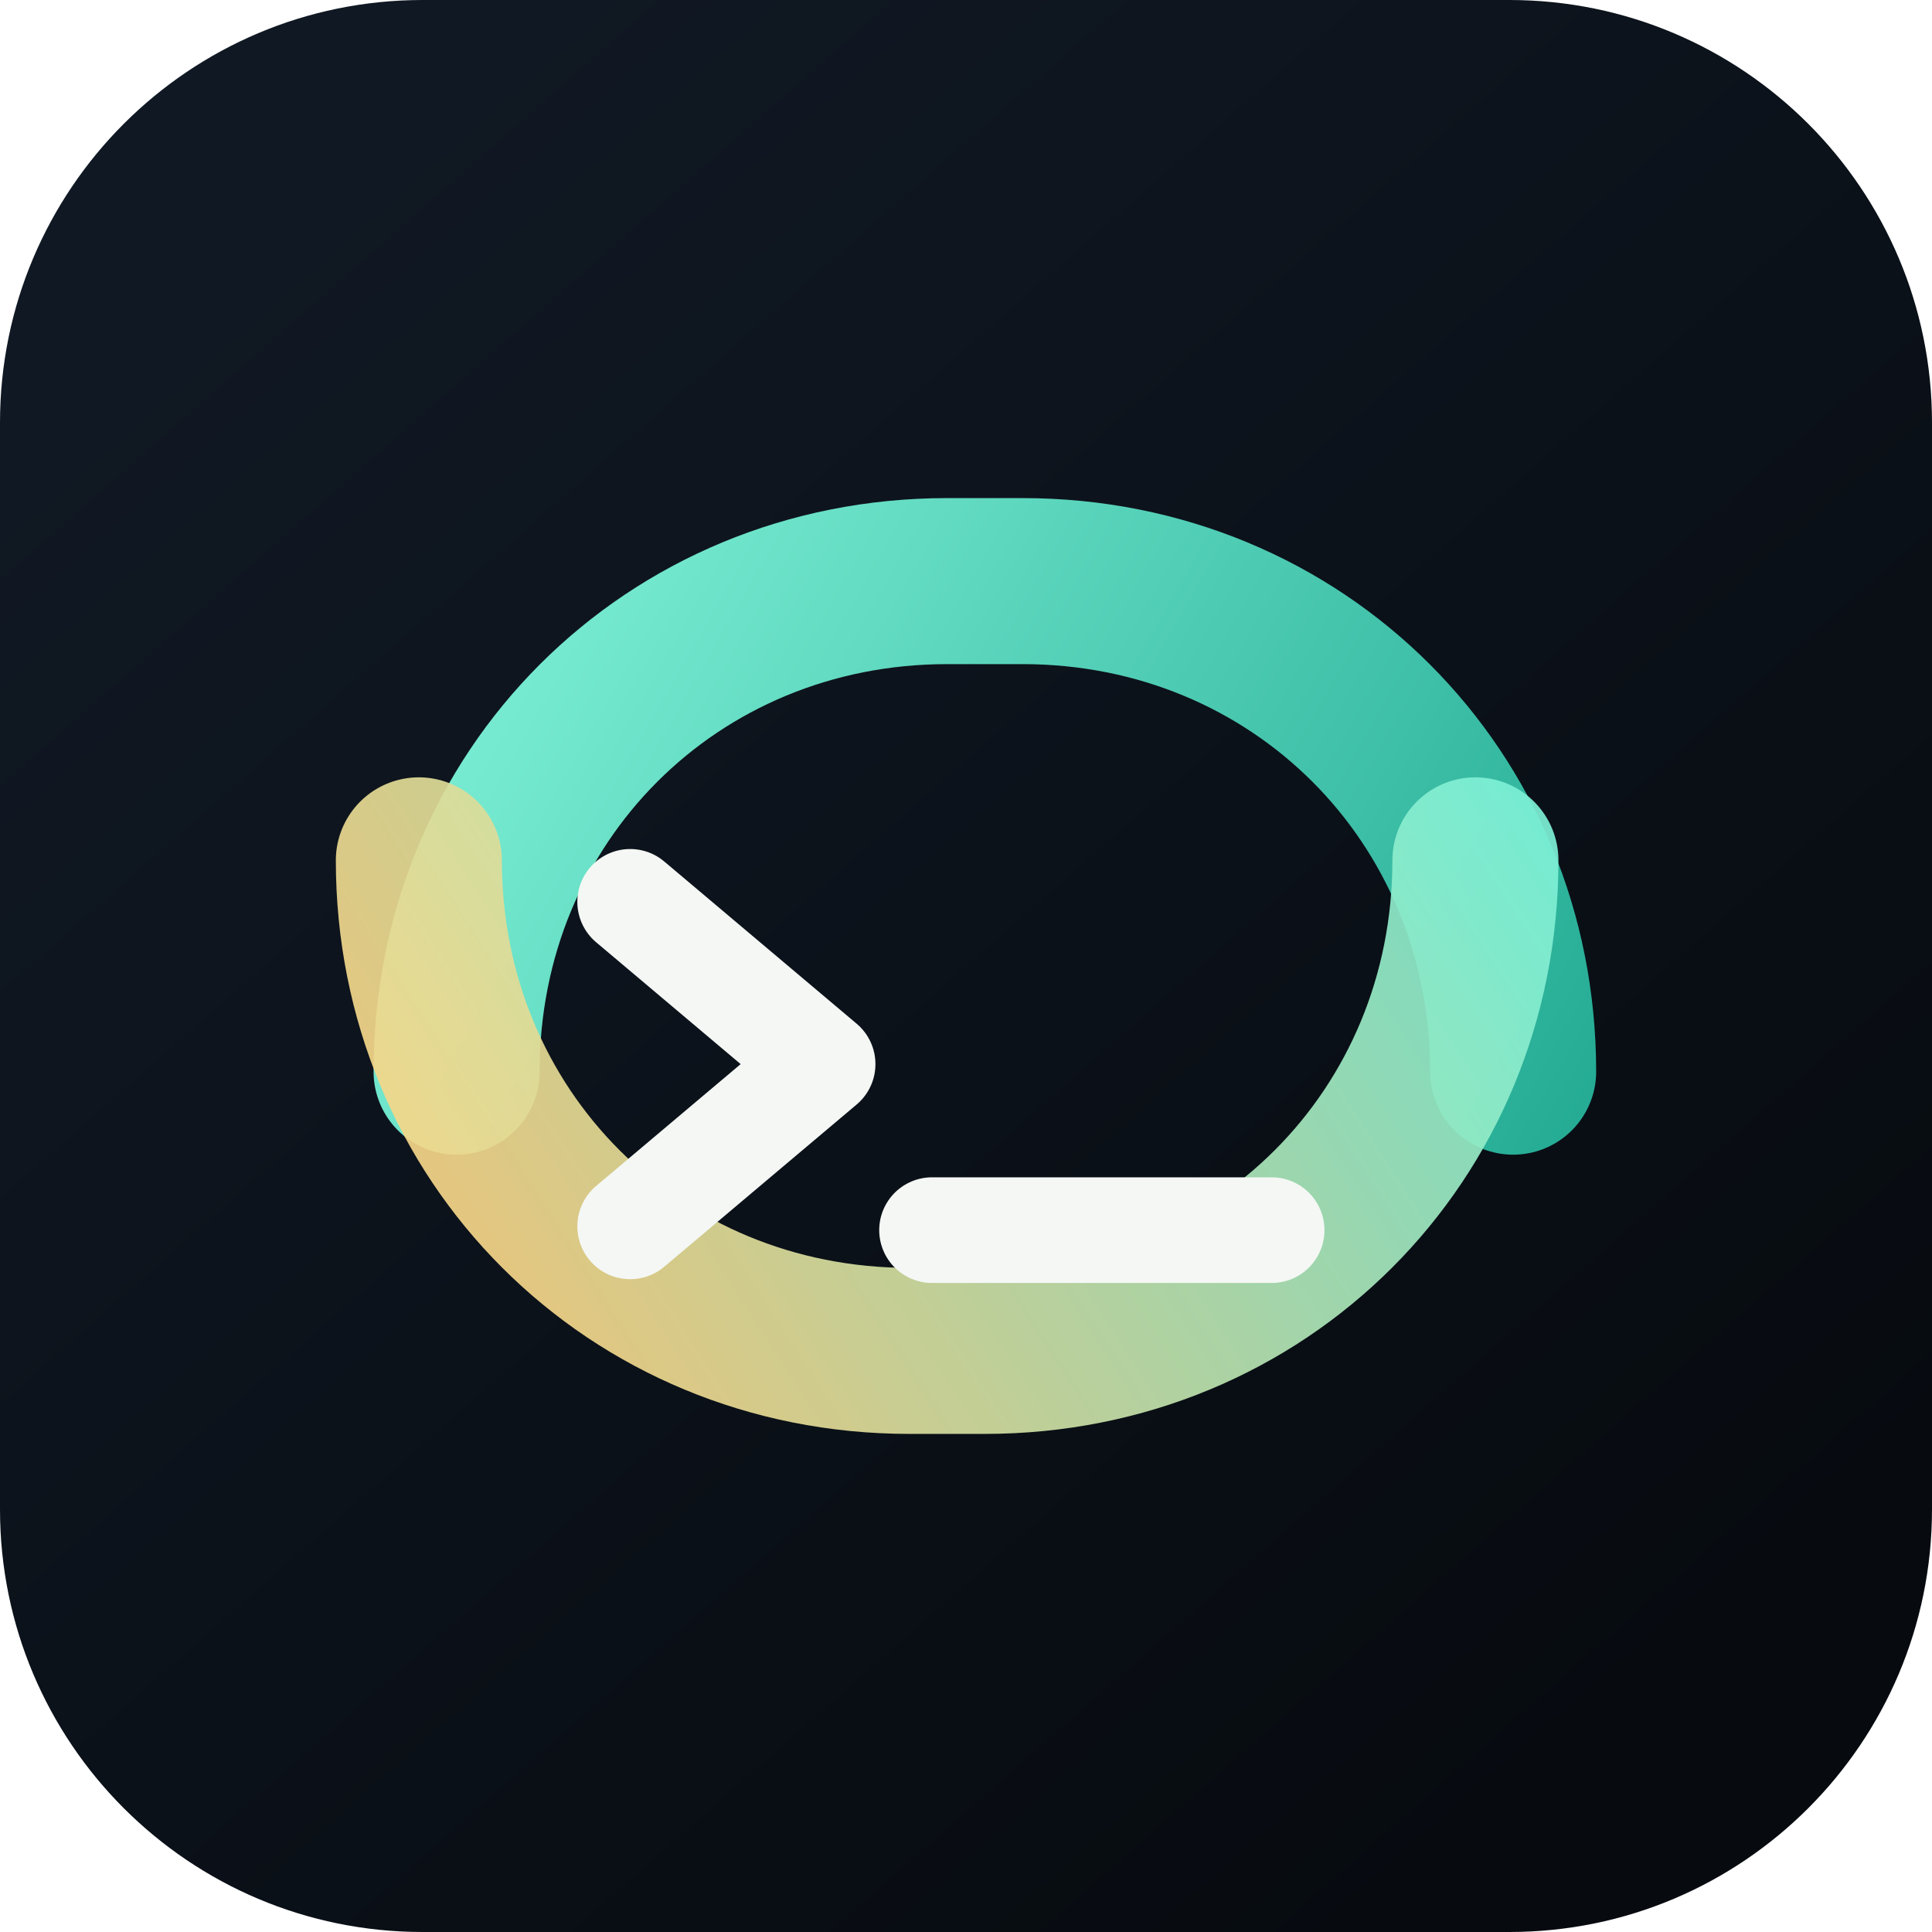
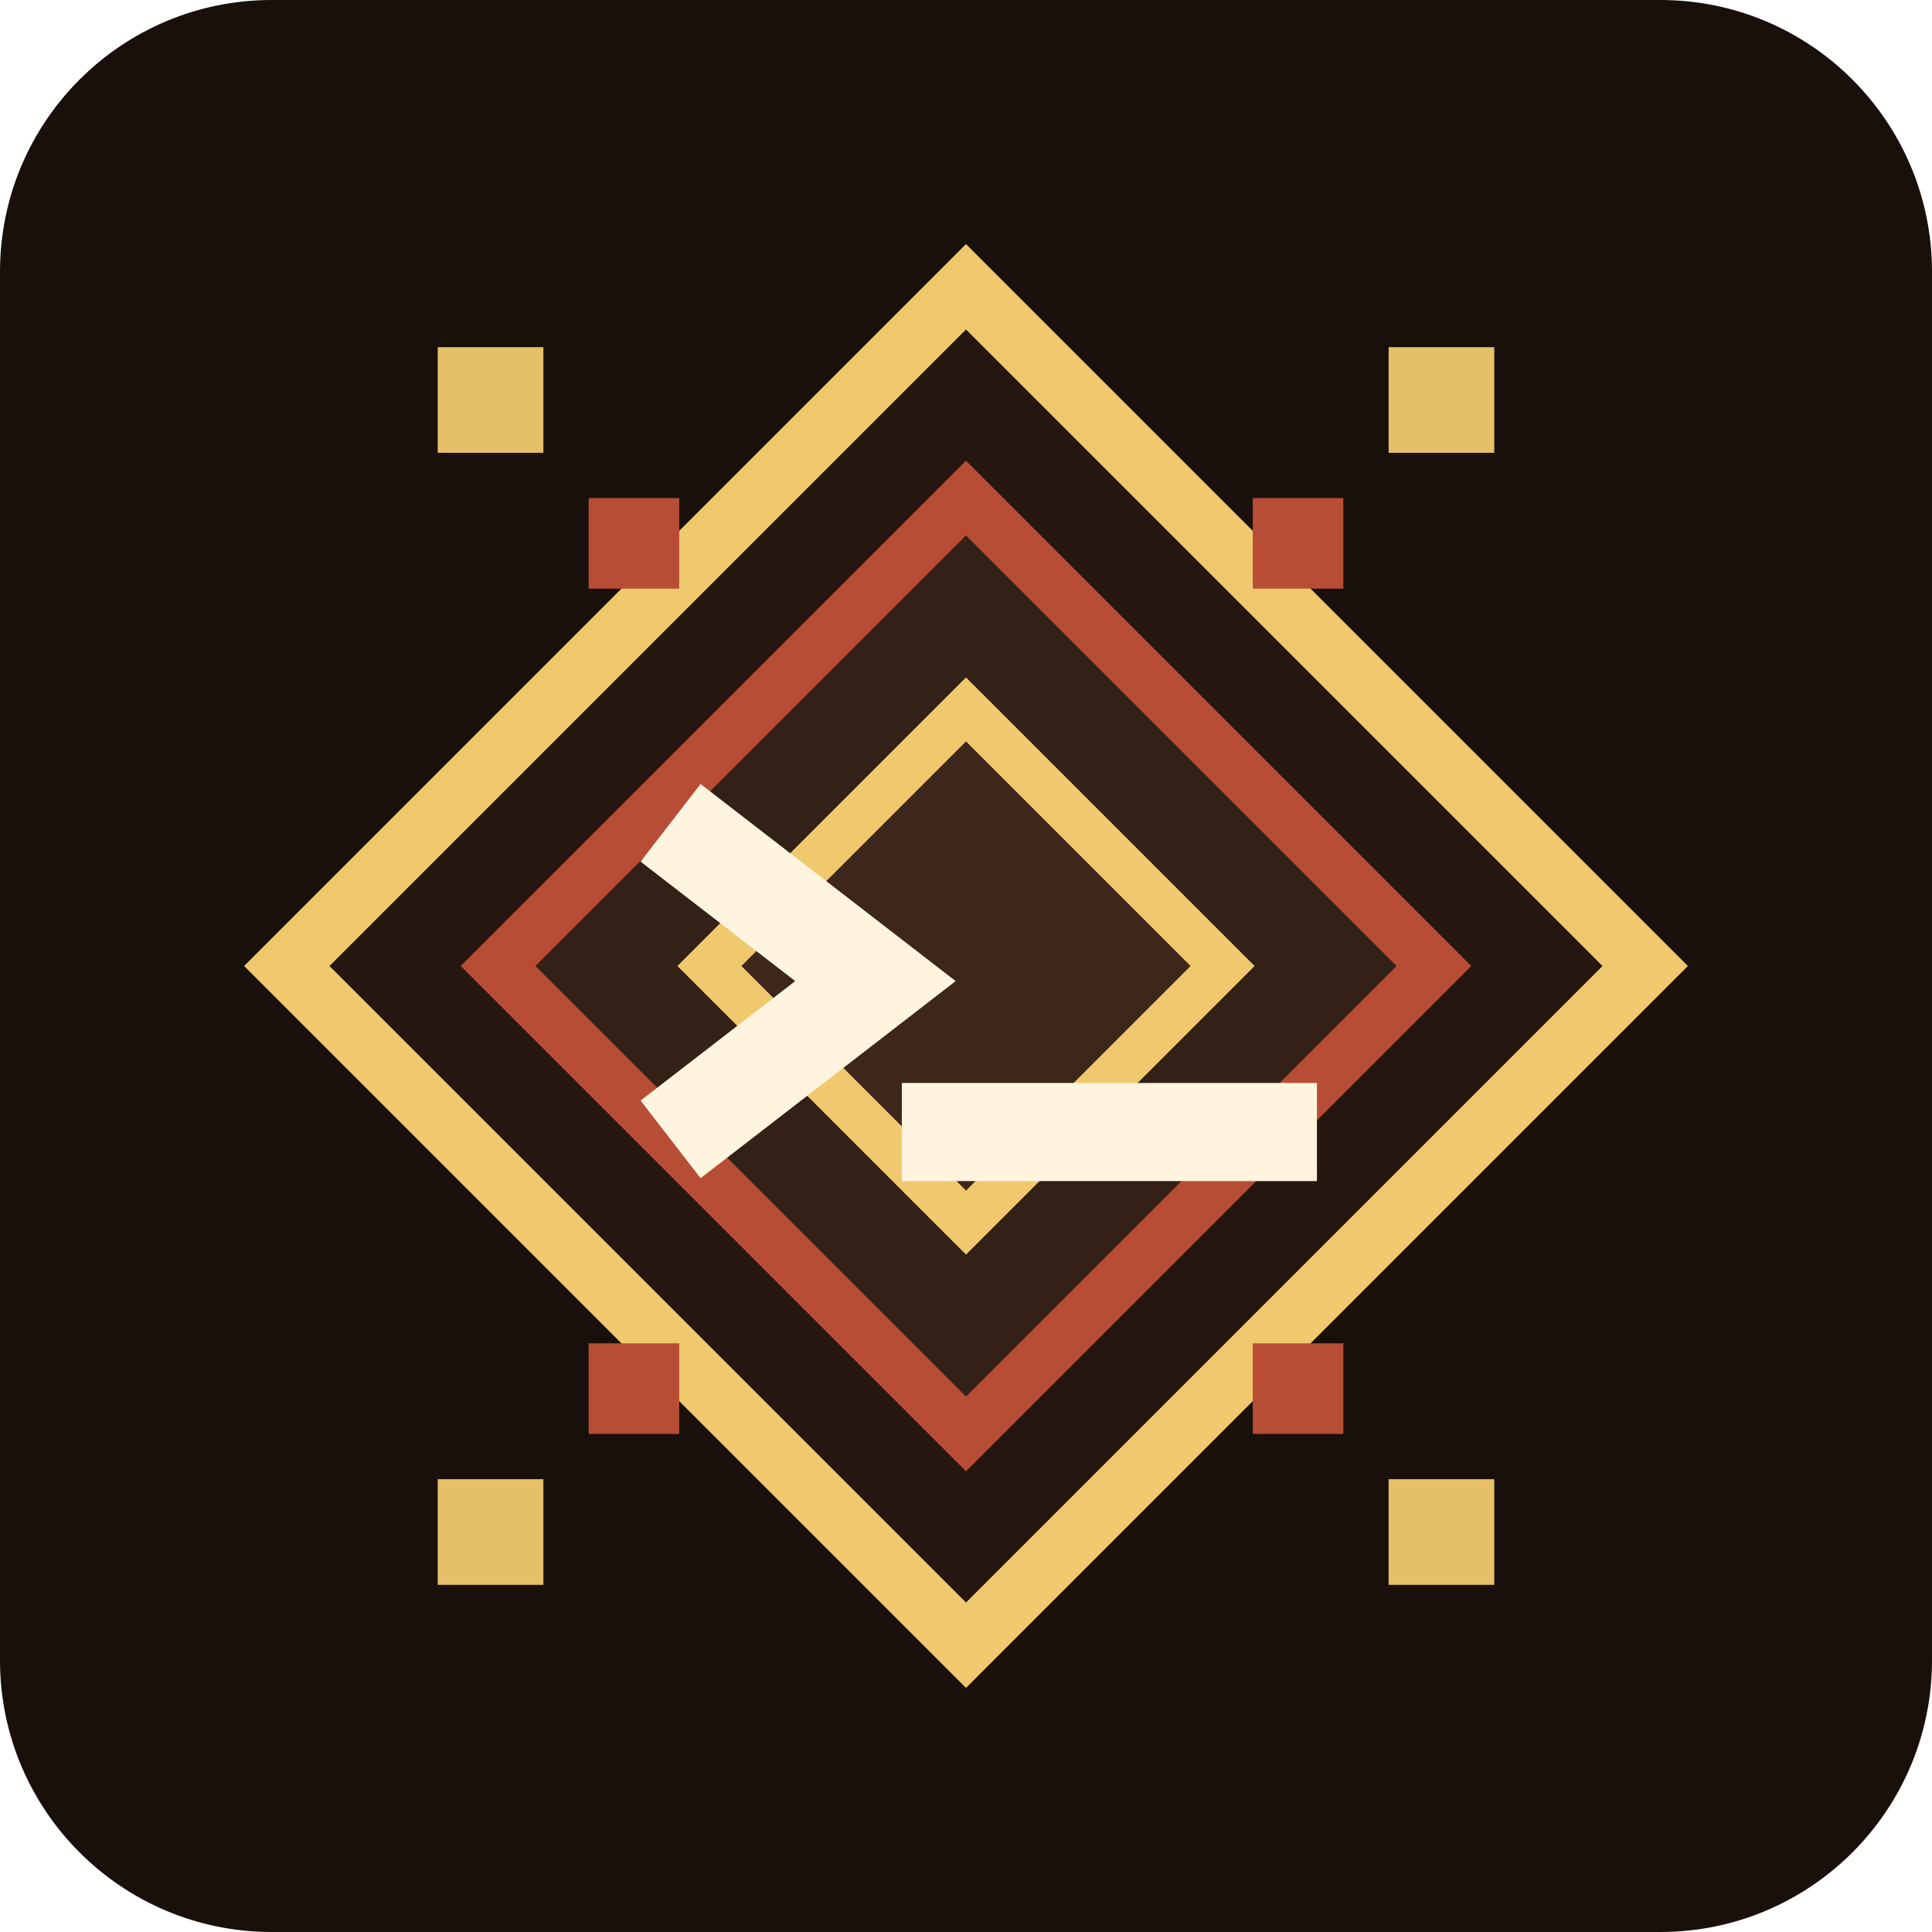
<svg xmlns="http://www.w3.org/2000/svg" viewBox="0 0 512 512" role="img" aria-labelledby="title desc">
-   <defs>
-     <linearGradient id="bg" x1="80" x2="432" y1="56" y2="456" gradientUnits="userSpaceOnUse">
-       <stop stop-color="#101823" />
-       <stop offset="1" stop-color="#070b10" />
-     </linearGradient>
-     <linearGradient id="thread" x1="111" x2="405" y1="171" y2="339" gradientUnits="userSpaceOnUse">
-       <stop stop-color="#7df0d6" />
-       <stop offset="1" stop-color="#23aa93" />
-     </linearGradient>
-     <linearGradient id="loomlight" x1="133" x2="379" y1="334" y2="175" gradientUnits="userSpaceOnUse">
-       <stop stop-color="#f5d78a" />
-       <stop offset="1" stop-color="#7df0d6" />
-     </linearGradient>
-   </defs>
-   <rect width="512" height="512" rx="112" fill="url(#bg)" />
-   <path d="M121 284c0-73 57-130 130-130h20c73 0 130 57 130 130" fill="none" stroke="url(#thread)" stroke-width="44" stroke-linecap="round" />
-   <path d="M391 228c0 73-57 130-130 130h-20c-73 0-130-57-130-130" fill="none" stroke="url(#loomlight)" stroke-width="44" stroke-linecap="round" opacity="0.92" />
-   <path d="M167 239l51 43-51 43" fill="none" stroke="#f4f7f4" stroke-width="28" stroke-linecap="round" stroke-linejoin="round" />
-   <path d="M247 326h90" stroke="#f4f7f4" stroke-width="28" stroke-linecap="round" />
+   <rect width="512" height="512" rx="72" fill="#1a100b" />
+   <path d="M256 76l180 180-180 180L76 256 256 76z" fill="#25170f" stroke="#f0c86d" stroke-width="16" />
+   <path d="M256 132l124 124-124 124-124-124 124-124z" fill="#332016" stroke="#b84d35" stroke-width="14" />
+   <path d="M256 188l68 68-68 68-68-68 68-68z" fill="#3d271a" stroke="#f0c86d" stroke-width="12" />
+   <g fill="#f0c86d" opacity="0.95">
+     <rect x="116" y="92" width="28" height="28" />
+     <rect x="368" y="92" width="28" height="28" />
+     <rect x="116" y="392" width="28" height="28" />
+     <rect x="368" y="392" width="28" height="28" />
+   </g>
+   <g fill="#b84d35">
+     <rect x="156" y="132" width="24" height="24" />
+     <rect x="332" y="132" width="24" height="24" />
+     <rect x="156" y="356" width="24" height="24" />
+     <rect x="332" y="356" width="24" height="24" />
+   </g>
+   <path d="M188 226l44 34-44 34" fill="none" stroke="#fff5df" stroke-width="26" stroke-linecap="square" stroke-linejoin="miter" />
+   <path d="M252 300h84" stroke="#fff5df" stroke-width="26" stroke-linecap="square" />
</svg>
